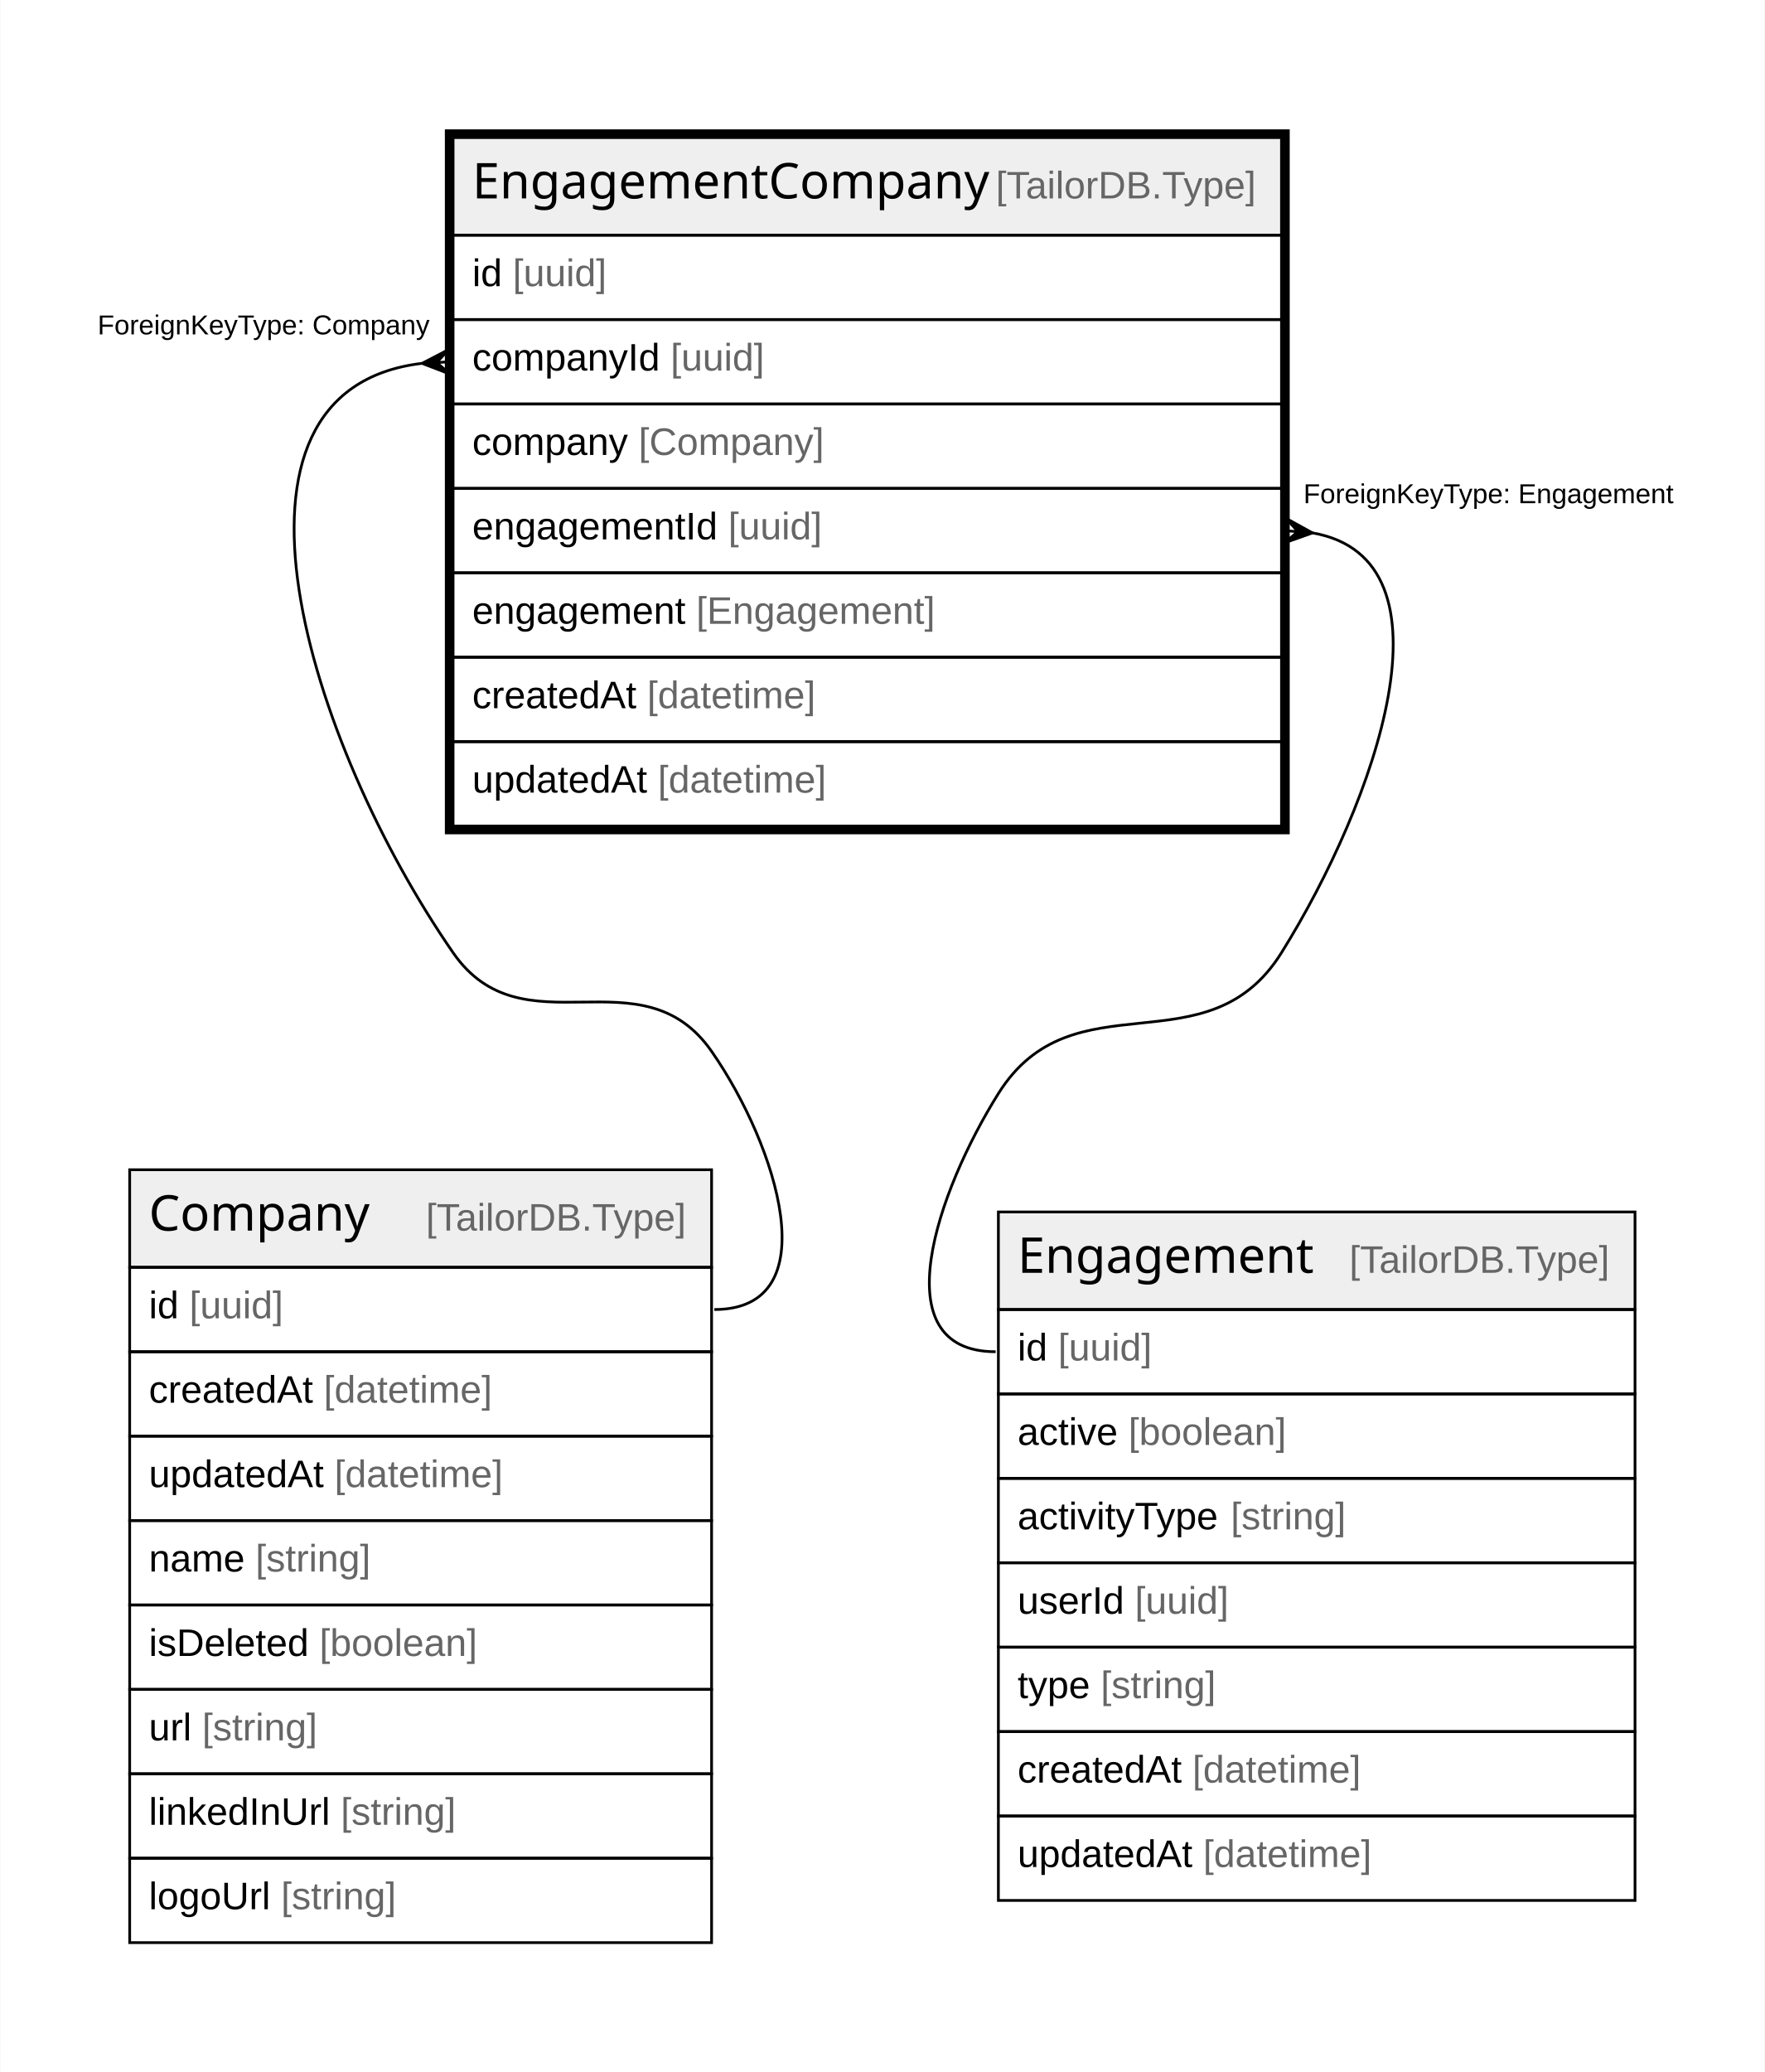
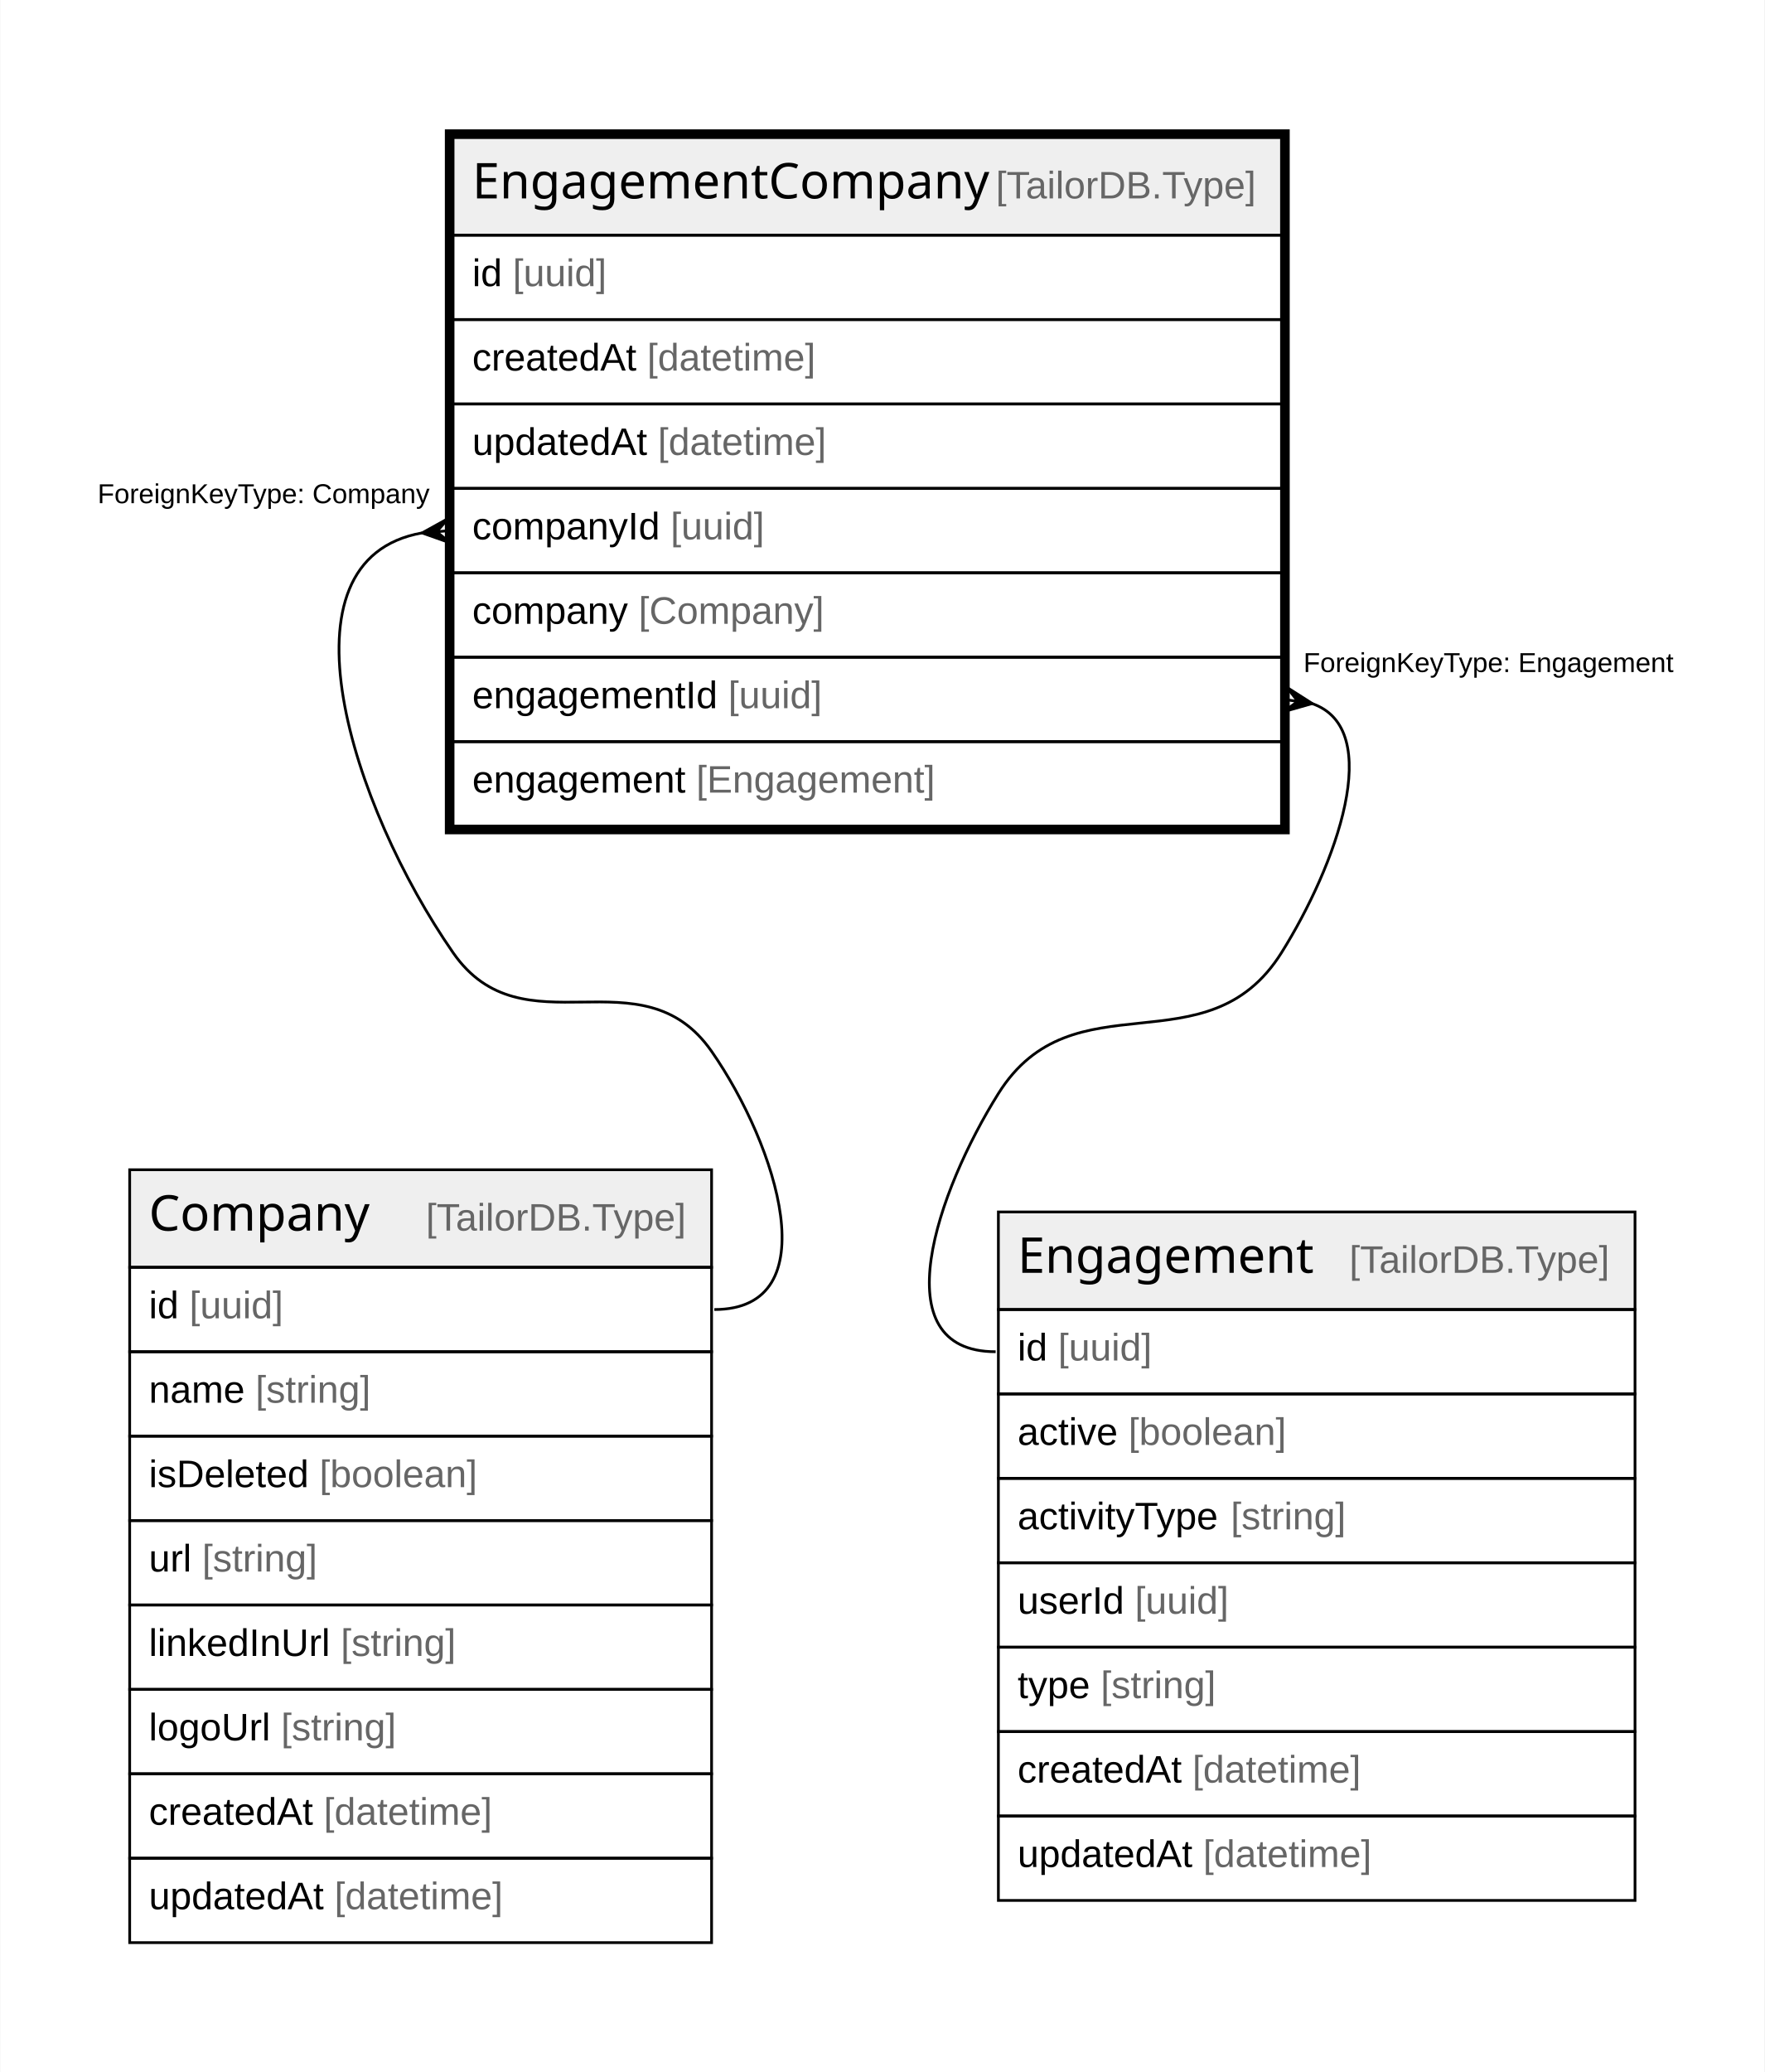
<svg xmlns="http://www.w3.org/2000/svg" width="644pt" height="756pt" viewBox="0.00 0.00 643.75 756.00">
  <g id="graph0" class="graph" transform="scale(1 1) rotate(0) translate(4 752)">
    <polygon fill="white" stroke="none" points="-4,4 -4,-752 639.75,-752 639.75,4 -4,4" />
    <g id="node1" class="node">
      <polygon fill="#efefef" stroke="none" points="161.22,-666.2 161.22,-701.8 463.54,-701.8 463.54,-666.2 161.22,-666.2" />
      <polygon fill="none" stroke="black" points="161.22,-666.2 161.22,-701.8 463.54,-701.8 463.54,-666.2 161.22,-666.2" />
      <text text-anchor="start" x="168.22" y="-679.6" font-family="Arial Bold" font-size="18.00">EngagementCompany</text>
      <text text-anchor="start" x="328.18" y="-679.6" font-family="Arial" font-size="14.00">    </text>
      <text text-anchor="start" x="359.3" y="-679.6" font-family="Arial" font-size="14.00" fill="#666666">[TailorDB.Type]</text>
      <polygon fill="none" stroke="black" points="161.22,-635.4 161.22,-666.2 463.54,-666.2 463.54,-635.4 161.22,-635.4" />
      <text text-anchor="start" x="168.22" y="-647.6" font-family="Arial" font-size="14.00">id </text>
      <text text-anchor="start" x="183" y="-647.6" font-family="Arial" font-size="14.00" fill="#666666">[uuid]</text>
      <polygon fill="none" stroke="black" points="161.22,-604.6 161.22,-635.4 463.54,-635.4 463.54,-604.6 161.22,-604.6" />
-       <text text-anchor="start" x="168.22" y="-616.8" font-family="Arial" font-size="14.00">companyId </text>
-       <text text-anchor="start" x="240.59" y="-616.8" font-family="Arial" font-size="14.00" fill="#666666">[uuid]</text>
+       <text text-anchor="start" x="168.22" y="-616.8" font-family="Arial" font-size="14.00">createdAt </text>
+       <text text-anchor="start" x="232.03" y="-616.8" font-family="Arial" font-size="14.00" fill="#666666">[datetime]</text>
      <polygon fill="none" stroke="black" points="161.22,-573.8 161.22,-604.6 463.54,-604.6 463.54,-573.8 161.22,-573.8" />
-       <text text-anchor="start" x="168.22" y="-586" font-family="Arial" font-size="14.00">company </text>
-       <text text-anchor="start" x="228.91" y="-586" font-family="Arial" font-size="14.00" fill="#666666">[Company]</text>
+       <text text-anchor="start" x="168.22" y="-586" font-family="Arial" font-size="14.00">updatedAt </text>
+       <text text-anchor="start" x="235.94" y="-586" font-family="Arial" font-size="14.00" fill="#666666">[datetime]</text>
      <polygon fill="none" stroke="black" points="161.22,-543 161.22,-573.8 463.54,-573.8 463.54,-543 161.22,-543" />
-       <text text-anchor="start" x="168.22" y="-555.2" font-family="Arial" font-size="14.00">engagementId </text>
-       <text text-anchor="start" x="261.62" y="-555.2" font-family="Arial" font-size="14.00" fill="#666666">[uuid]</text>
+       <text text-anchor="start" x="168.22" y="-555.2" font-family="Arial" font-size="14.00">companyId </text>
+       <text text-anchor="start" x="240.59" y="-555.2" font-family="Arial" font-size="14.00" fill="#666666">[uuid]</text>
      <polygon fill="none" stroke="black" points="161.22,-512.2 161.22,-543 463.54,-543 463.54,-512.2 161.22,-512.2" />
-       <text text-anchor="start" x="168.22" y="-524.4" font-family="Arial" font-size="14.00">engagement </text>
-       <text text-anchor="start" x="249.95" y="-524.4" font-family="Arial" font-size="14.00" fill="#666666">[Engagement]</text>
+       <text text-anchor="start" x="168.22" y="-524.4" font-family="Arial" font-size="14.00">company </text>
+       <text text-anchor="start" x="228.91" y="-524.4" font-family="Arial" font-size="14.00" fill="#666666">[Company]</text>
      <polygon fill="none" stroke="black" points="161.22,-481.4 161.22,-512.2 463.54,-512.2 463.54,-481.4 161.22,-481.4" />
-       <text text-anchor="start" x="168.22" y="-493.6" font-family="Arial" font-size="14.00">createdAt </text>
-       <text text-anchor="start" x="232.03" y="-493.6" font-family="Arial" font-size="14.00" fill="#666666">[datetime]</text>
+       <text text-anchor="start" x="168.22" y="-493.6" font-family="Arial" font-size="14.00">engagementId </text>
+       <text text-anchor="start" x="261.62" y="-493.6" font-family="Arial" font-size="14.00" fill="#666666">[uuid]</text>
      <polygon fill="none" stroke="black" points="161.22,-450.6 161.22,-481.4 463.54,-481.4 463.54,-450.6 161.22,-450.6" />
-       <text text-anchor="start" x="168.22" y="-462.8" font-family="Arial" font-size="14.00">updatedAt </text>
-       <text text-anchor="start" x="235.94" y="-462.8" font-family="Arial" font-size="14.00" fill="#666666">[datetime]</text>
+       <text text-anchor="start" x="168.22" y="-462.8" font-family="Arial" font-size="14.00">engagement </text>
+       <text text-anchor="start" x="249.95" y="-462.8" font-family="Arial" font-size="14.00" fill="#666666">[Engagement]</text>
      <polygon fill="none" stroke="black" stroke-width="3" points="159.72,-449.1 159.72,-703.3 465.04,-703.3 465.04,-449.1 159.72,-449.1" />
    </g>
    <g id="node2" class="node">
      <polygon fill="#efefef" stroke="none" points="43.2,-289.6 43.2,-325.2 255.56,-325.2 255.56,-289.6 43.2,-289.6" />
      <polygon fill="none" stroke="black" points="43.2,-289.6 43.2,-325.2 255.56,-325.2 255.56,-289.6 43.2,-289.6" />
      <text text-anchor="start" x="50.2" y="-303" font-family="Arial Bold" font-size="18.00">Company</text>
      <text text-anchor="start" x="120.2" y="-303" font-family="Arial" font-size="14.00">    </text>
      <text text-anchor="start" x="151.31" y="-303" font-family="Arial" font-size="14.00" fill="#666666">[TailorDB.Type]</text>
      <polygon fill="none" stroke="black" points="43.2,-258.8 43.2,-289.6 255.56,-289.6 255.56,-258.8 43.2,-258.8" />
      <text text-anchor="start" x="50.2" y="-271" font-family="Arial" font-size="14.00">id </text>
      <text text-anchor="start" x="64.99" y="-271" font-family="Arial" font-size="14.00" fill="#666666">[uuid]</text>
      <polygon fill="none" stroke="black" points="43.2,-228 43.2,-258.8 255.56,-258.8 255.56,-228 43.2,-228" />
-       <text text-anchor="start" x="50.2" y="-240.2" font-family="Arial" font-size="14.00">createdAt </text>
-       <text text-anchor="start" x="114.01" y="-240.2" font-family="Arial" font-size="14.00" fill="#666666">[datetime]</text>
+       <text text-anchor="start" x="50.2" y="-240.2" font-family="Arial" font-size="14.00">name </text>
+       <text text-anchor="start" x="89.11" y="-240.2" font-family="Arial" font-size="14.00" fill="#666666">[string]</text>
      <polygon fill="none" stroke="black" points="43.2,-197.2 43.2,-228 255.56,-228 255.56,-197.2 43.2,-197.2" />
-       <text text-anchor="start" x="50.2" y="-209.4" font-family="Arial" font-size="14.00">updatedAt </text>
-       <text text-anchor="start" x="117.92" y="-209.4" font-family="Arial" font-size="14.00" fill="#666666">[datetime]</text>
+       <text text-anchor="start" x="50.2" y="-209.4" font-family="Arial" font-size="14.00">isDeleted </text>
+       <text text-anchor="start" x="112.45" y="-209.4" font-family="Arial" font-size="14.00" fill="#666666">[boolean]</text>
      <polygon fill="none" stroke="black" points="43.2,-166.4 43.2,-197.2 255.56,-197.2 255.56,-166.4 43.2,-166.4" />
-       <text text-anchor="start" x="50.2" y="-178.6" font-family="Arial" font-size="14.00">name </text>
-       <text text-anchor="start" x="89.11" y="-178.6" font-family="Arial" font-size="14.00" fill="#666666">[string]</text>
+       <text text-anchor="start" x="50.2" y="-178.6" font-family="Arial" font-size="14.00">url </text>
+       <text text-anchor="start" x="69.65" y="-178.6" font-family="Arial" font-size="14.00" fill="#666666">[string]</text>
      <polygon fill="none" stroke="black" points="43.2,-135.6 43.2,-166.4 255.56,-166.4 255.56,-135.6 43.2,-135.6" />
-       <text text-anchor="start" x="50.2" y="-147.8" font-family="Arial" font-size="14.00">isDeleted </text>
-       <text text-anchor="start" x="112.45" y="-147.8" font-family="Arial" font-size="14.00" fill="#666666">[boolean]</text>
+       <text text-anchor="start" x="50.2" y="-147.8" font-family="Arial" font-size="14.00">linkedInUrl </text>
+       <text text-anchor="start" x="120.23" y="-147.8" font-family="Arial" font-size="14.00" fill="#666666">[string]</text>
      <polygon fill="none" stroke="black" points="43.2,-104.8 43.2,-135.6 255.56,-135.6 255.56,-104.8 43.2,-104.8" />
-       <text text-anchor="start" x="50.2" y="-117" font-family="Arial" font-size="14.00">url </text>
-       <text text-anchor="start" x="69.65" y="-117" font-family="Arial" font-size="14.00" fill="#666666">[string]</text>
+       <text text-anchor="start" x="50.2" y="-117" font-family="Arial" font-size="14.00">logoUrl </text>
+       <text text-anchor="start" x="98.44" y="-117" font-family="Arial" font-size="14.00" fill="#666666">[string]</text>
      <polygon fill="none" stroke="black" points="43.2,-74 43.2,-104.8 255.56,-104.8 255.56,-74 43.2,-74" />
-       <text text-anchor="start" x="50.2" y="-86.2" font-family="Arial" font-size="14.00">linkedInUrl </text>
-       <text text-anchor="start" x="120.23" y="-86.2" font-family="Arial" font-size="14.00" fill="#666666">[string]</text>
+       <text text-anchor="start" x="50.2" y="-86.2" font-family="Arial" font-size="14.00">createdAt </text>
+       <text text-anchor="start" x="114.01" y="-86.2" font-family="Arial" font-size="14.00" fill="#666666">[datetime]</text>
      <polygon fill="none" stroke="black" points="43.2,-43.2 43.2,-74 255.56,-74 255.56,-43.2 43.2,-43.2" />
-       <text text-anchor="start" x="50.2" y="-55.4" font-family="Arial" font-size="14.00">logoUrl </text>
-       <text text-anchor="start" x="98.44" y="-55.4" font-family="Arial" font-size="14.00" fill="#666666">[string]</text>
+       <text text-anchor="start" x="50.2" y="-55.4" font-family="Arial" font-size="14.00">updatedAt </text>
+       <text text-anchor="start" x="117.92" y="-55.4" font-family="Arial" font-size="14.00" fill="#666666">[datetime]</text>
    </g>
    <g id="edge1" class="edge">
-       <path fill="none" stroke="black" d="M149.86,-619.42C67.63,-609.66 108.76,-480.19 161.22,-404.4 186.76,-367.5 229.91,-405.23 255.56,-368.4 279.49,-334.04 298.43,-274.2 256.56,-274.2" />
-       <polygon fill="black" stroke="black" points="149.9,-619.42 159.63,-624.47 155.23,-619.72 159.55,-619.96 159.55,-619.96 159.55,-619.96 155.23,-619.72 160.14,-615.49 149.9,-619.42" />
-       <text text-anchor="start" x="31.49" y="-630" font-family="Arial" font-size="10.00">ForeignKeyType: Company</text>
+       <path fill="none" stroke="black" d="M149.86,-557.55C95.13,-547.83 124.34,-457.57 161.22,-404.4 186.79,-367.52 229.91,-405.23 255.56,-368.4 279.49,-334.04 298.43,-274.2 256.56,-274.2" />
+       <polygon fill="black" stroke="black" points="149.92,-557.55 159.51,-562.86 155.23,-557.99 159.55,-558.35 159.55,-558.35 159.55,-558.35 155.23,-557.99 160.25,-553.89 149.92,-557.55" />
+       <text text-anchor="start" x="31.49" y="-568.4" font-family="Arial" font-size="10.00">ForeignKeyType: Company</text>
    </g>
    <g id="node3" class="node">
      <polygon fill="#efefef" stroke="none" points="360.22,-274.2 360.22,-309.8 592.55,-309.8 592.55,-274.2 360.22,-274.2" />
      <polygon fill="none" stroke="black" points="360.22,-274.2 360.22,-309.8 592.55,-309.8 592.55,-274.2 360.22,-274.2" />
      <text text-anchor="start" x="367.22" y="-287.6" font-family="Arial Bold" font-size="18.00">Engagement</text>
      <text text-anchor="start" x="457.18" y="-287.6" font-family="Arial" font-size="14.00">    </text>
      <text text-anchor="start" x="488.3" y="-287.6" font-family="Arial" font-size="14.00" fill="#666666">[TailorDB.Type]</text>
      <polygon fill="none" stroke="black" points="360.22,-243.4 360.22,-274.2 592.55,-274.2 592.55,-243.4 360.22,-243.4" />
      <text text-anchor="start" x="367.22" y="-255.6" font-family="Arial" font-size="14.00">id </text>
      <text text-anchor="start" x="382" y="-255.6" font-family="Arial" font-size="14.00" fill="#666666">[uuid]</text>
      <polygon fill="none" stroke="black" points="360.22,-212.6 360.22,-243.4 592.55,-243.4 592.55,-212.6 360.22,-212.6" />
      <text text-anchor="start" x="367.22" y="-224.8" font-family="Arial" font-size="14.00">active </text>
      <text text-anchor="start" x="407.68" y="-224.8" font-family="Arial" font-size="14.00" fill="#666666">[boolean]</text>
      <polygon fill="none" stroke="black" points="360.22,-181.8 360.22,-212.6 592.55,-212.6 592.55,-181.8 360.22,-181.8" />
      <text text-anchor="start" x="367.22" y="-194" font-family="Arial" font-size="14.00">activityType </text>
      <text text-anchor="start" x="445.02" y="-194" font-family="Arial" font-size="14.00" fill="#666666">[string]</text>
      <polygon fill="none" stroke="black" points="360.22,-151 360.22,-181.8 592.55,-181.8 592.55,-151 360.22,-151" />
      <text text-anchor="start" x="367.22" y="-163.2" font-family="Arial" font-size="14.00">userId </text>
      <text text-anchor="start" x="410.02" y="-163.2" font-family="Arial" font-size="14.00" fill="#666666">[uuid]</text>
      <polygon fill="none" stroke="black" points="360.22,-120.2 360.22,-151 592.55,-151 592.55,-120.2 360.22,-120.2" />
      <text text-anchor="start" x="367.22" y="-132.4" font-family="Arial" font-size="14.00">type </text>
      <text text-anchor="start" x="397.57" y="-132.4" font-family="Arial" font-size="14.00" fill="#666666">[string]</text>
      <polygon fill="none" stroke="black" points="360.22,-89.4 360.22,-120.2 592.55,-120.2 592.55,-89.4 360.22,-89.4" />
      <text text-anchor="start" x="367.22" y="-101.6" font-family="Arial" font-size="14.00">createdAt </text>
      <text text-anchor="start" x="431.03" y="-101.6" font-family="Arial" font-size="14.00" fill="#666666">[datetime]</text>
      <polygon fill="none" stroke="black" points="360.22,-58.6 360.22,-89.4 592.55,-89.4 592.55,-58.6 360.22,-58.6" />
      <text text-anchor="start" x="367.22" y="-70.8" font-family="Arial" font-size="14.00">updatedAt </text>
      <text text-anchor="start" x="434.94" y="-70.8" font-family="Arial" font-size="14.00" fill="#666666">[datetime]</text>
    </g>
    <g id="edge2" class="edge">
-       <path fill="none" stroke="black" d="M474.88,-557.56C529.35,-548.02 497.79,-459.29 463.54,-404.4 436.39,-360.88 387.46,-396.46 360.22,-353 337.98,-317.52 317.35,-258.8 359.22,-258.8" />
-       <polygon fill="black" stroke="black" points="474.84,-557.56 464.51,-553.89 469.53,-558 465.21,-558.35 465.21,-558.35 465.21,-558.35 469.53,-558 465.24,-562.86 474.84,-557.56" />
-       <text text-anchor="start" x="471.54" y="-568.4" font-family="Arial" font-size="10.00">ForeignKeyType: Engagement</text>
+       <path fill="none" stroke="black" d="M474.53,-495.35C501.8,-486.2 483.31,-435.93 463.54,-404.4 436.3,-360.94 387.46,-396.46 360.22,-353 337.98,-317.52 317.35,-258.8 359.22,-258.8" />
+       <polygon fill="black" stroke="black" points="474.77,-495.31 464.23,-492.3 469.49,-496.08 465.21,-496.7 465.21,-496.7 465.21,-496.7 469.49,-496.08 465.52,-501.2 474.77,-495.31" />
+       <text text-anchor="start" x="471.54" y="-506.8" font-family="Arial" font-size="10.00">ForeignKeyType: Engagement</text>
    </g>
  </g>
</svg>
